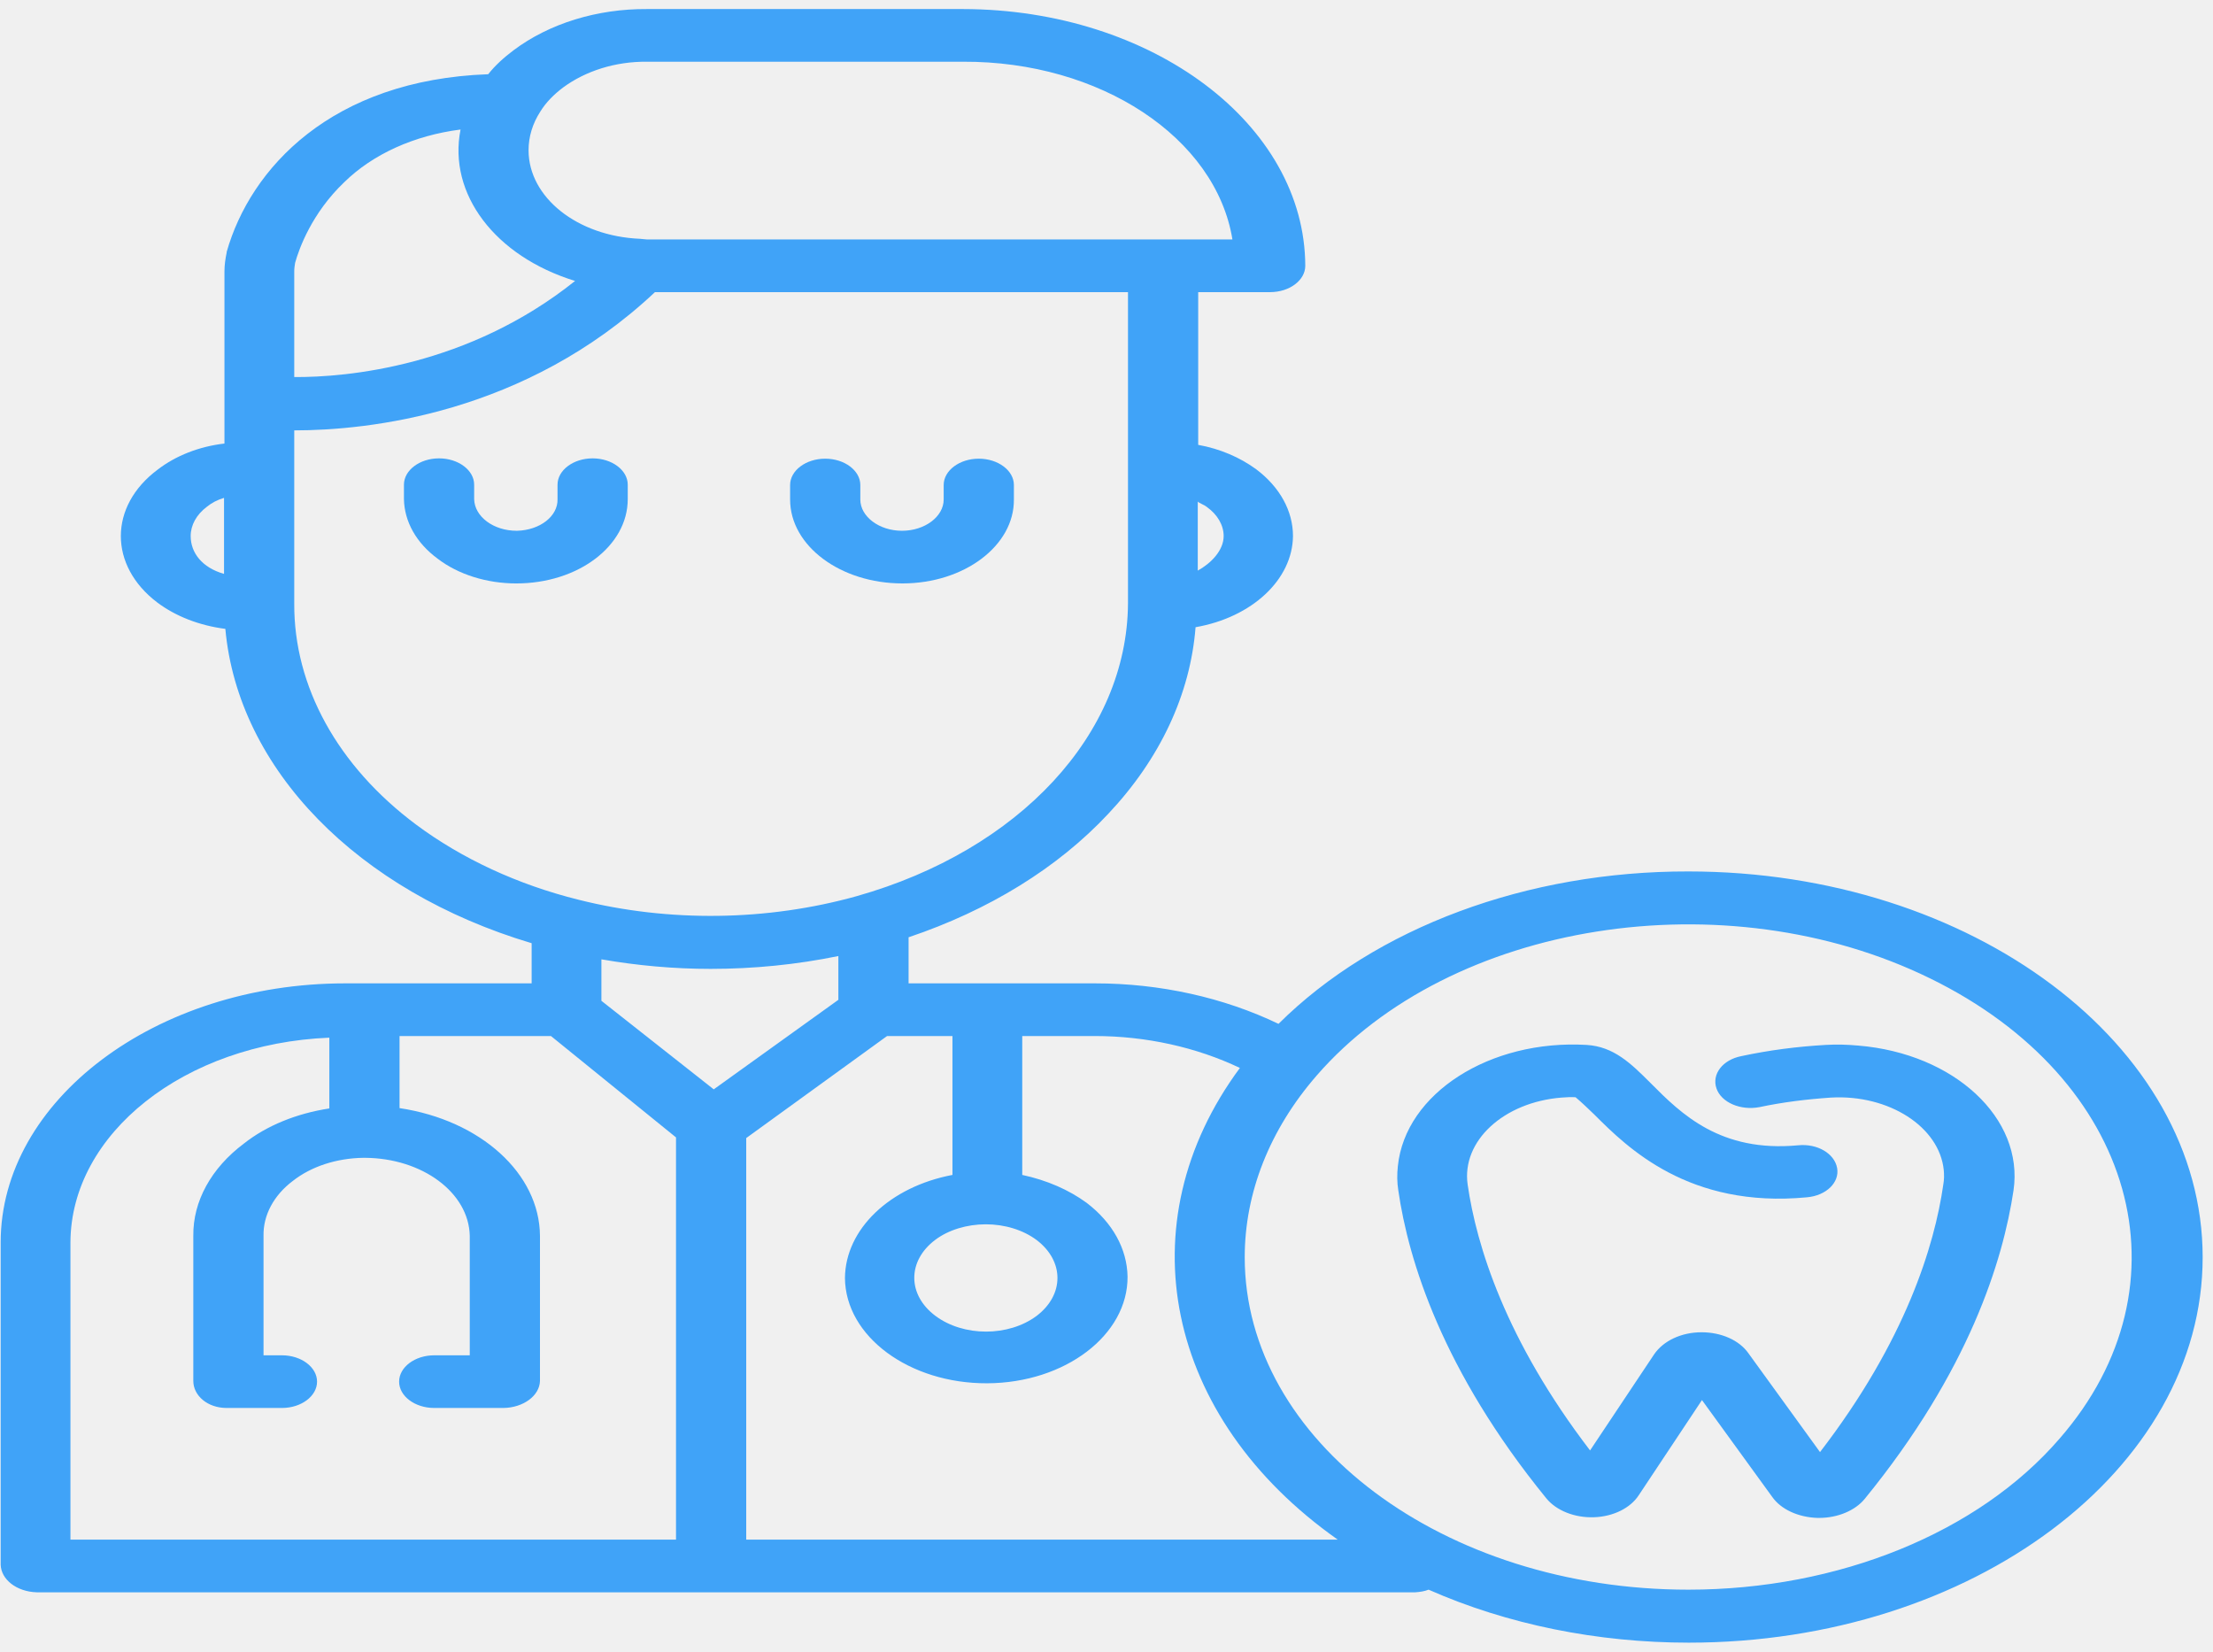
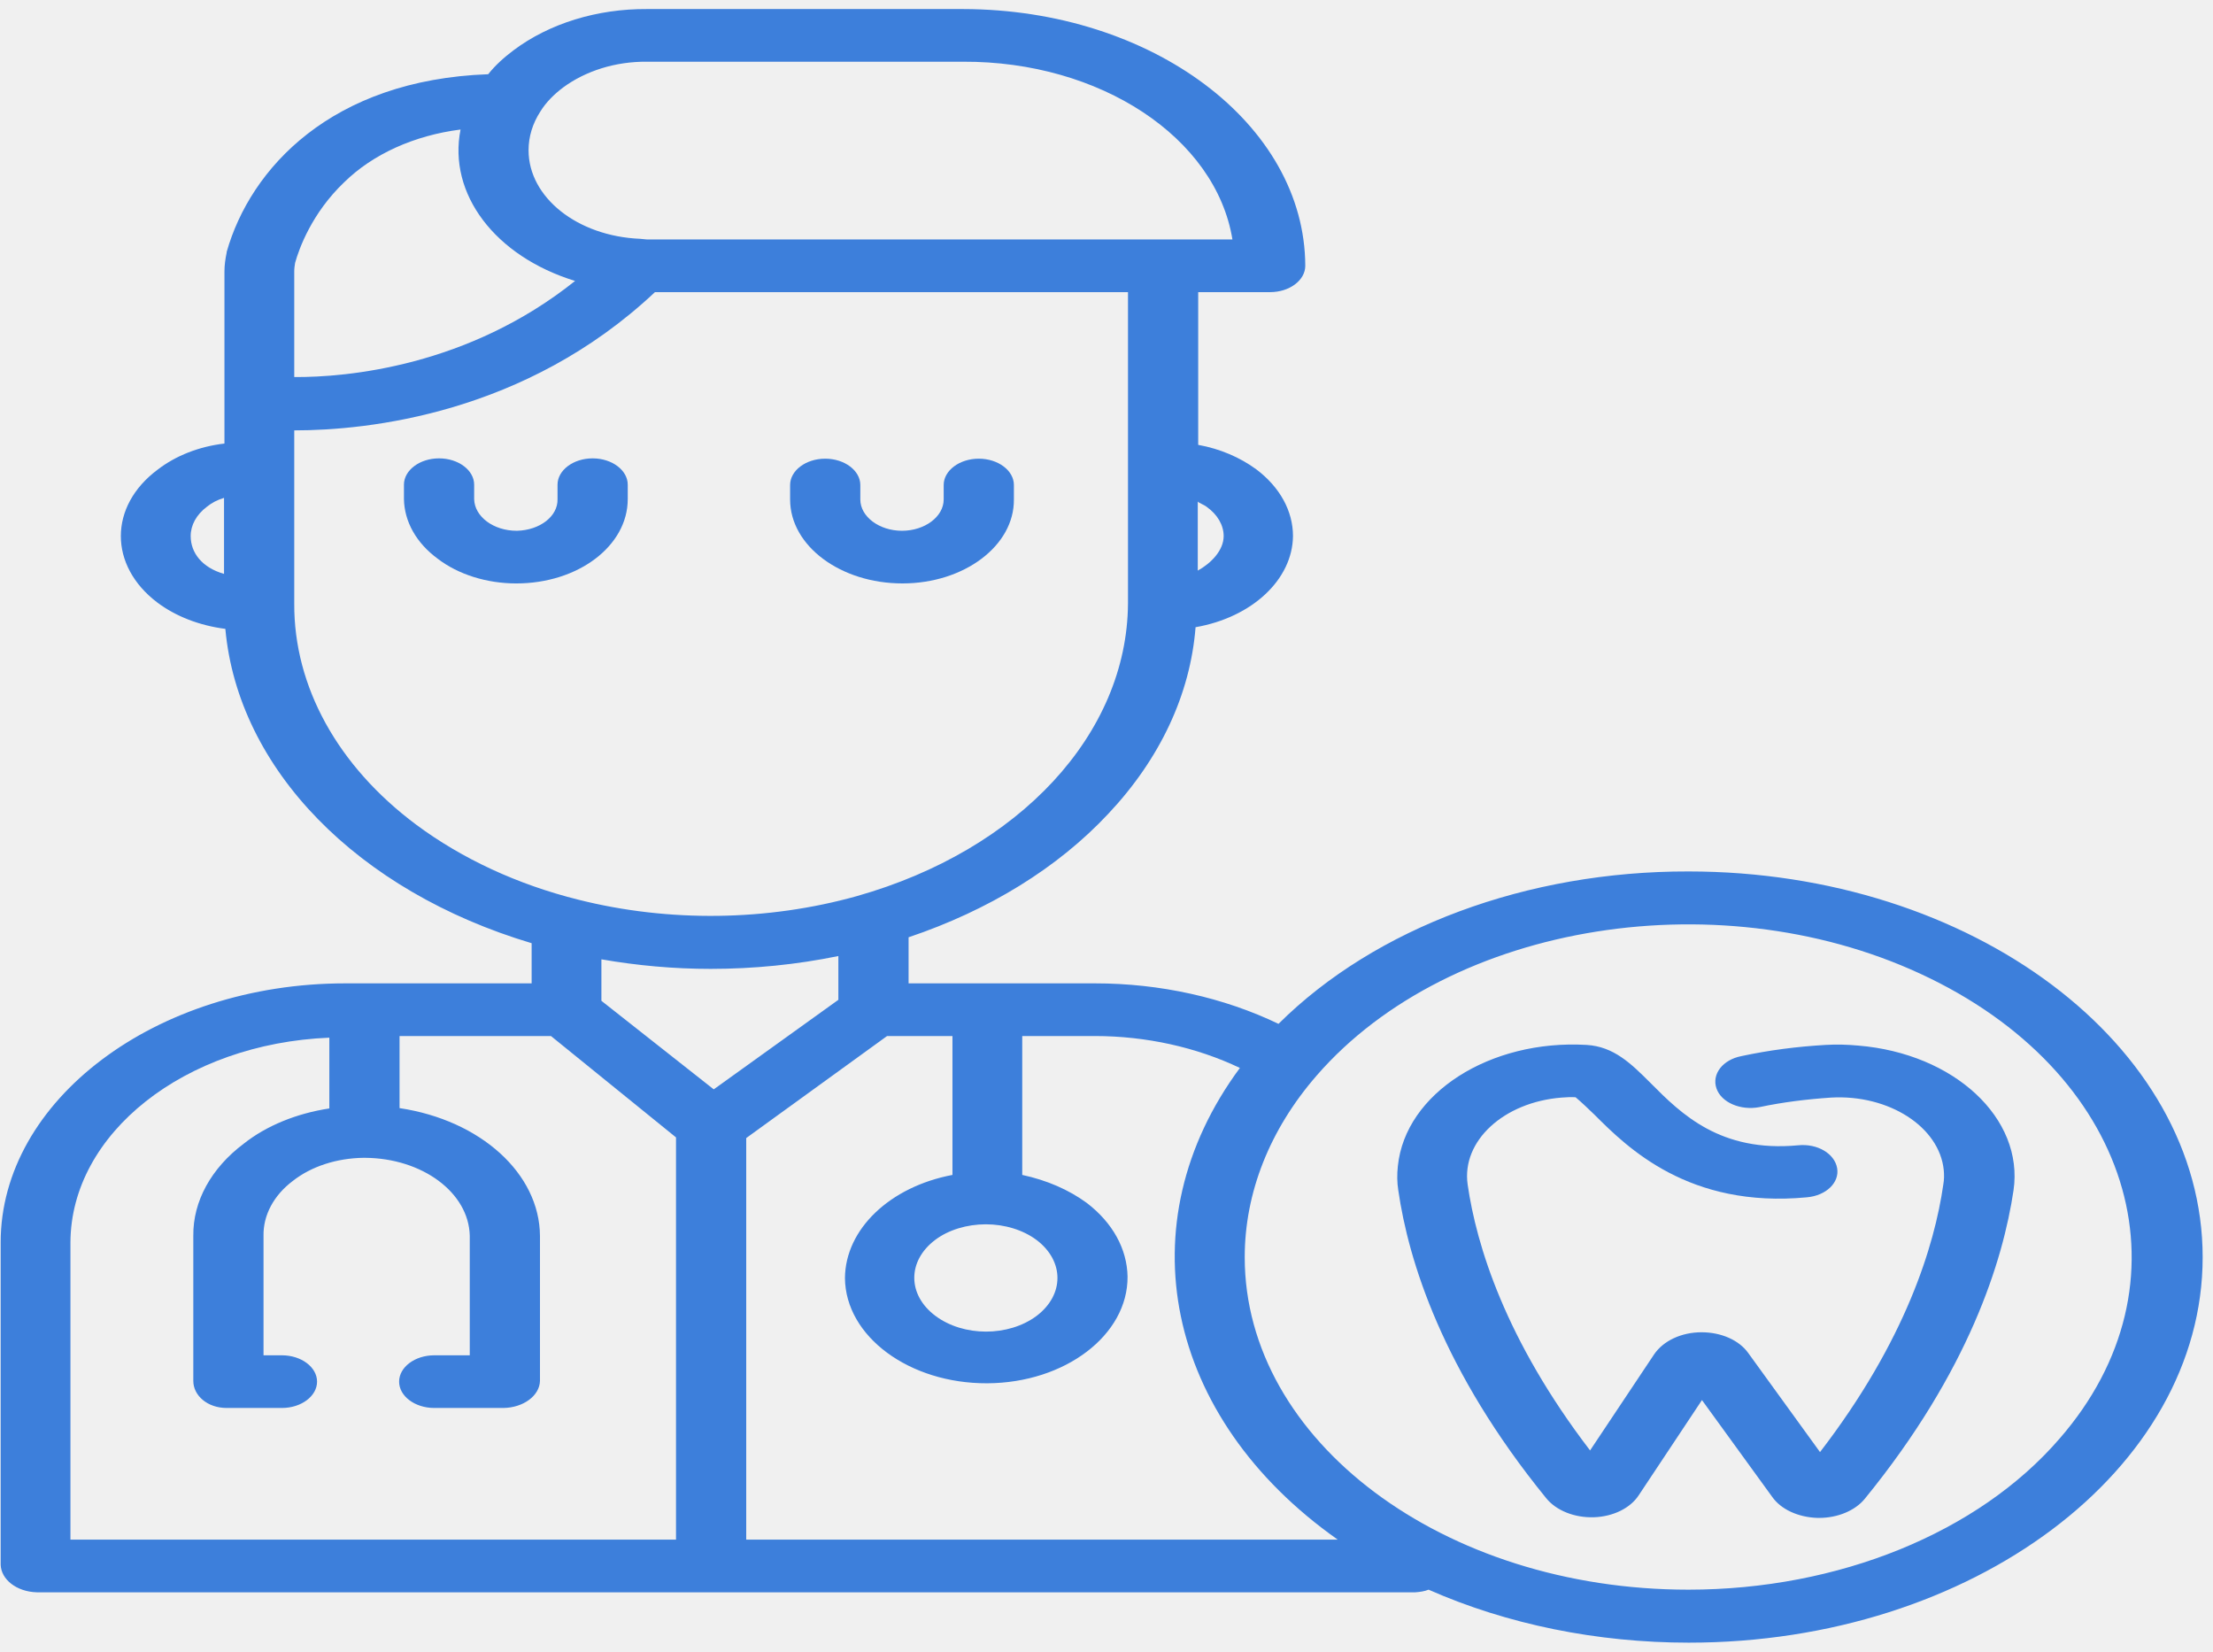
<svg xmlns="http://www.w3.org/2000/svg" width="201" height="150" viewBox="0 0 201 150" fill="none">
  <g clip-path="url(#clip0)">
-     <path d="M53.827 41.626C52.073 41.626 50.639 42.702 50.639 44.017V45.332C50.678 46.886 49.044 48.142 46.972 48.202H46.932C44.819 48.202 43.106 46.916 43.066 45.332V44.017C43.066 42.702 41.631 41.626 39.877 41.626C38.124 41.626 36.689 42.702 36.689 44.017V45.332C36.729 47.365 37.805 49.308 39.758 50.743C41.631 52.178 44.222 52.985 46.892 52.985C52.512 52.985 57.016 49.577 57.016 45.332V44.017C57.016 42.702 55.581 41.626 53.827 41.626Z" fill="#40A3F8" />
-     <path d="M88.901 41.655C87.147 41.655 85.712 42.731 85.712 44.047V45.362C85.712 46.916 83.999 48.202 81.926 48.202C79.853 48.202 78.14 46.916 78.14 45.362V44.047C78.14 42.731 76.705 41.655 74.951 41.655C73.197 41.655 71.763 42.731 71.763 44.047V45.362C71.763 49.577 76.346 52.984 81.966 52.984C87.585 52.984 92.129 49.547 92.089 45.362V44.047C92.089 42.731 90.654 41.655 88.901 41.655Z" fill="#40A3F8" />
-     <path d="M153.349 79.14C138.721 79.111 124.931 84.222 116.123 92.981C111.141 90.589 105.362 89.304 99.463 89.304H82.524V85.119C89.817 82.668 96.075 78.812 100.658 73.909C105.362 68.917 108.112 63.058 108.59 56.96C113.731 56.063 117.398 52.626 117.438 48.68C117.438 46.408 116.242 44.226 114.09 42.612C112.615 41.536 110.822 40.759 108.829 40.4V26.53H115.366C117.119 26.53 118.554 25.454 118.554 24.138C118.514 11.285 104.644 0.852 87.466 0.822H58.769C54.226 0.792 49.881 2.138 46.653 4.559C45.776 5.217 44.979 5.934 44.341 6.741C30.112 7.249 22.739 15.29 20.587 22.883C20.587 22.913 20.587 22.913 20.587 22.943C20.467 23.511 20.387 24.079 20.387 24.647V40.28C18.076 40.549 15.963 41.386 14.329 42.642C9.865 45.96 9.865 51.37 14.289 54.718C15.963 55.974 18.116 56.811 20.467 57.11C21.623 69.844 32.464 80.934 48.287 85.657V89.304H31.348C14.13 89.304 0.061 99.945 0.061 112.829V142.094C0.1 143.439 1.495 144.545 3.329 144.605H128.558C128.957 144.575 129.395 144.515 129.754 144.366C136.928 147.534 145.098 149.178 153.389 149.178C179.136 149.178 200.061 133.455 200.061 114.174C200.061 94.894 179.096 79.14 153.349 79.14ZM20.348 52.118C18.355 51.55 17.319 50.205 17.319 48.68C17.319 47.694 17.837 46.737 18.793 46.02C19.232 45.661 19.75 45.392 20.348 45.213V52.118ZM109.626 46.05C110.583 46.737 111.141 47.694 111.141 48.68C111.141 49.995 109.985 51.161 108.789 51.819V45.541C108.829 45.661 109.387 45.84 109.626 46.05ZM49.084 10.119C49.602 9.282 50.32 8.564 51.157 7.937C53.189 6.442 55.9 5.575 58.769 5.605H87.466C99.901 5.545 110.423 12.48 111.938 21.747H58.769C58.65 21.747 58.57 21.717 58.45 21.717C58.331 21.717 58.251 21.687 58.132 21.687C52.432 21.448 48.008 17.921 48.008 13.646C48.008 12.421 48.367 11.225 49.084 10.119ZM26.725 24.647C26.725 24.378 26.765 24.108 26.804 23.869C27.163 22.584 28.319 19.356 31.268 16.546C33.859 14.005 37.605 12.301 41.83 11.763C40.674 17.592 44.939 23.271 52.233 25.514C42.508 33.285 31.507 34.272 26.725 34.242V24.647ZM37.805 74.896C30.67 69.575 26.685 62.341 26.725 54.808V39.085C33.42 39.085 47.729 37.59 59.487 26.53H102.452V54.808C102.372 66.645 92.607 77.197 77.821 81.382C69.69 83.654 60.762 83.774 52.552 81.711C47.012 80.336 41.95 77.975 37.805 74.896ZM61.4 139.822H6.398V112.829C6.438 102.935 16.761 94.774 29.913 94.236V100.663C26.964 101.111 24.214 102.217 22.141 103.861C19.192 106.073 17.518 109.093 17.558 112.231V125.414C17.558 126.729 18.833 127.865 20.587 127.865H25.609C27.362 127.865 28.797 126.789 28.797 125.474C28.797 124.158 27.362 123.082 25.609 123.082H23.935V112.231C23.895 110.378 24.851 108.555 26.605 107.239C28.279 105.924 30.591 105.177 33.022 105.147H33.142C38.363 105.177 42.587 108.315 42.667 112.231V123.082H39.439C37.685 123.082 36.25 124.158 36.25 125.474C36.25 126.789 37.685 127.865 39.439 127.865H45.736C47.53 127.835 49.004 126.759 49.044 125.414V112.231C49.004 106.582 43.664 101.739 36.29 100.633V94.087H50.041L61.4 103.293V139.822ZM54.624 90.888V87.122C57.892 87.69 61.2 87.989 64.549 87.989C68.454 87.989 72.36 87.6 76.147 86.823V90.798L64.827 98.929L54.624 90.888ZM67.777 139.822V103.353L80.571 94.087H86.509V106.701C80.81 107.777 76.784 111.633 76.745 116.058C76.784 121.378 82.603 125.653 89.658 125.623C96.752 125.593 102.452 121.229 102.412 115.938C102.372 113.427 101.057 111.036 98.706 109.242C97.071 108.046 95.079 107.179 92.847 106.701V94.087H99.423C104.086 94.087 108.67 95.103 112.615 96.986C102.173 111.095 105.8 128.762 121.503 139.822H67.777ZM89.538 111.185C91.252 111.185 92.926 111.693 94.162 112.62C96.673 114.533 96.673 117.582 94.162 119.495C91.611 121.408 87.506 121.408 84.955 119.495C82.404 117.582 82.404 114.503 84.955 112.59C86.151 111.693 87.825 111.185 89.538 111.185ZM153.349 144.366C131.109 144.366 113.054 130.854 113.054 114.174C113.054 108.315 115.326 102.576 119.59 97.674C131.747 83.684 156.697 79.738 175.31 88.855C193.963 97.973 199.224 116.685 187.067 130.645C179.694 139.194 166.98 144.366 153.349 144.366Z" fill="#40A3F8" />
-     <path d="M168.773 94.954C167.777 94.864 166.82 94.834 165.824 94.894C163.233 95.043 160.682 95.372 158.171 95.91C156.458 96.239 155.461 97.554 155.9 98.84C156.338 100.125 158.092 100.872 159.806 100.543C161.918 100.095 164.11 99.826 166.302 99.677C171.563 99.378 176.147 102.337 176.545 106.253C176.585 106.701 176.585 107.12 176.505 107.568C175.708 113.128 173.078 121.767 165.306 131.871L158.809 122.903C157.972 121.707 156.338 120.99 154.545 120.99C152.711 120.99 151.077 121.767 150.24 122.993L144.421 131.721C136.729 121.677 134.098 113.098 133.301 107.568C132.743 103.622 136.569 100.095 141.83 99.677C142.269 99.647 142.667 99.617 143.106 99.647C143.704 100.155 144.262 100.693 144.82 101.231C147.809 104.22 153.389 109.75 164.11 108.734C165.864 108.584 167.099 107.389 166.86 106.073C166.621 104.758 165.067 103.832 163.313 104.011C156.258 104.669 152.711 101.171 149.921 98.361C148.128 96.568 146.573 95.043 144.102 94.894C135.334 94.385 127.641 99.288 126.964 105.894C126.884 106.641 126.884 107.359 127.004 108.106C127.92 114.443 130.989 124.457 140.435 136.056C141.352 137.191 143.026 137.849 144.78 137.789C146.533 137.729 148.088 136.952 148.845 135.786L154.584 127.148L160.961 135.936C161.759 137.072 163.313 137.789 165.067 137.849C165.106 137.849 165.146 137.849 165.226 137.849C166.9 137.849 168.494 137.191 169.371 136.115C178.857 124.487 181.926 114.473 182.882 108.106C183.839 101.56 177.502 95.671 168.773 94.954Z" fill="#40A3F8" />
+     <path d="M53.827 41.626C52.073 41.626 50.639 42.702 50.639 44.017V45.332C50.678 46.886 49.044 48.142 46.972 48.202H46.932C44.819 48.202 43.106 46.916 43.066 45.332V44.017C43.066 42.702 41.631 41.626 39.877 41.626C38.124 41.626 36.689 42.702 36.689 44.017V45.332C36.729 47.365 37.805 49.308 39.758 50.743C41.631 52.178 44.222 52.985 46.892 52.985C52.512 52.985 57.016 49.577 57.016 45.332V44.017C57.016 42.702 55.581 41.626 53.827 41.626Z" fill="#3D7FDB" />
+     <path d="M88.901 41.655C87.147 41.655 85.712 42.731 85.712 44.047V45.362C85.712 46.916 83.999 48.202 81.926 48.202C79.853 48.202 78.14 46.916 78.14 45.362V44.047C78.14 42.731 76.705 41.655 74.951 41.655C73.197 41.655 71.763 42.731 71.763 44.047V45.362C71.763 49.577 76.346 52.984 81.966 52.984C87.585 52.984 92.129 49.547 92.089 45.362V44.047C92.089 42.731 90.654 41.655 88.901 41.655Z" fill="#3D7FDB" />
+     <path d="M153.349 79.14C138.721 79.111 124.931 84.222 116.123 92.981C111.141 90.589 105.362 89.304 99.463 89.304H82.524V85.119C89.817 82.668 96.075 78.812 100.658 73.909C105.362 68.917 108.112 63.058 108.59 56.96C113.731 56.063 117.398 52.626 117.438 48.68C117.438 46.408 116.242 44.226 114.09 42.612C112.615 41.536 110.822 40.759 108.829 40.4V26.53H115.366C117.119 26.53 118.554 25.454 118.554 24.138C118.514 11.285 104.644 0.852 87.466 0.822H58.769C54.226 0.792 49.881 2.138 46.653 4.559C45.776 5.217 44.979 5.934 44.341 6.741C30.112 7.249 22.739 15.29 20.587 22.883C20.587 22.913 20.587 22.913 20.587 22.943C20.467 23.511 20.387 24.079 20.387 24.647V40.28C18.076 40.549 15.963 41.386 14.329 42.642C9.865 45.96 9.865 51.37 14.289 54.718C15.963 55.974 18.116 56.811 20.467 57.11C21.623 69.844 32.464 80.934 48.287 85.657V89.304H31.348C14.13 89.304 0.061 99.945 0.061 112.829V142.094C0.1 143.439 1.495 144.545 3.329 144.605H128.558C128.957 144.575 129.395 144.515 129.754 144.366C136.928 147.534 145.098 149.178 153.389 149.178C179.136 149.178 200.061 133.455 200.061 114.174C200.061 94.894 179.096 79.14 153.349 79.14ZM20.348 52.118C18.355 51.55 17.319 50.205 17.319 48.68C17.319 47.694 17.837 46.737 18.793 46.02C19.232 45.661 19.75 45.392 20.348 45.213V52.118ZM109.626 46.05C110.583 46.737 111.141 47.694 111.141 48.68C111.141 49.995 109.985 51.161 108.789 51.819V45.541C108.829 45.661 109.387 45.84 109.626 46.05ZM49.084 10.119C49.602 9.282 50.32 8.564 51.157 7.937C53.189 6.442 55.9 5.575 58.769 5.605H87.466C99.901 5.545 110.423 12.48 111.938 21.747H58.769C58.65 21.747 58.57 21.717 58.45 21.717C58.331 21.717 58.251 21.687 58.132 21.687C52.432 21.448 48.008 17.921 48.008 13.646C48.008 12.421 48.367 11.225 49.084 10.119ZM26.725 24.647C26.725 24.378 26.765 24.108 26.804 23.869C27.163 22.584 28.319 19.356 31.268 16.546C33.859 14.005 37.605 12.301 41.83 11.763C40.674 17.592 44.939 23.271 52.233 25.514C42.508 33.285 31.507 34.272 26.725 34.242V24.647ZM37.805 74.896C30.67 69.575 26.685 62.341 26.725 54.808V39.085C33.42 39.085 47.729 37.59 59.487 26.53H102.452V54.808C102.372 66.645 92.607 77.197 77.821 81.382C69.69 83.654 60.762 83.774 52.552 81.711C47.012 80.336 41.95 77.975 37.805 74.896ZM61.4 139.822H6.398V112.829C6.438 102.935 16.761 94.774 29.913 94.236V100.663C26.964 101.111 24.214 102.217 22.141 103.861C19.192 106.073 17.518 109.093 17.558 112.231V125.414C17.558 126.729 18.833 127.865 20.587 127.865H25.609C27.362 127.865 28.797 126.789 28.797 125.474C28.797 124.158 27.362 123.082 25.609 123.082H23.935V112.231C23.895 110.378 24.851 108.555 26.605 107.239C28.279 105.924 30.591 105.177 33.022 105.147H33.142C38.363 105.177 42.587 108.315 42.667 112.231V123.082H39.439C37.685 123.082 36.25 124.158 36.25 125.474C36.25 126.789 37.685 127.865 39.439 127.865H45.736C47.53 127.835 49.004 126.759 49.044 125.414V112.231C49.004 106.582 43.664 101.739 36.29 100.633V94.087H50.041L61.4 103.293V139.822ZM54.624 90.888V87.122C57.892 87.69 61.2 87.989 64.549 87.989C68.454 87.989 72.36 87.6 76.147 86.823V90.798L64.827 98.929L54.624 90.888ZM67.777 139.822V103.353L80.571 94.087H86.509V106.701C80.81 107.777 76.784 111.633 76.745 116.058C76.784 121.378 82.603 125.653 89.658 125.623C96.752 125.593 102.452 121.229 102.412 115.938C102.372 113.427 101.057 111.036 98.706 109.242C97.071 108.046 95.079 107.179 92.847 106.701V94.087H99.423C104.086 94.087 108.67 95.103 112.615 96.986C102.173 111.095 105.8 128.762 121.503 139.822H67.777ZM89.538 111.185C91.252 111.185 92.926 111.693 94.162 112.62C96.673 114.533 96.673 117.582 94.162 119.495C91.611 121.408 87.506 121.408 84.955 119.495C82.404 117.582 82.404 114.503 84.955 112.59C86.151 111.693 87.825 111.185 89.538 111.185ZM153.349 144.366C131.109 144.366 113.054 130.854 113.054 114.174C113.054 108.315 115.326 102.576 119.59 97.674C131.747 83.684 156.697 79.738 175.31 88.855C193.963 97.973 199.224 116.685 187.067 130.645C179.694 139.194 166.98 144.366 153.349 144.366Z" fill="#3D7FDB" />
+     <path d="M168.773 94.954C167.777 94.864 166.82 94.834 165.824 94.894C163.233 95.043 160.682 95.372 158.171 95.91C156.458 96.239 155.461 97.554 155.9 98.84C156.338 100.125 158.092 100.872 159.806 100.543C161.918 100.095 164.11 99.826 166.302 99.677C171.563 99.378 176.147 102.337 176.545 106.253C176.585 106.701 176.585 107.12 176.505 107.568C175.708 113.128 173.078 121.767 165.306 131.871L158.809 122.903C157.972 121.707 156.338 120.99 154.545 120.99C152.711 120.99 151.077 121.767 150.24 122.993L144.421 131.721C136.729 121.677 134.098 113.098 133.301 107.568C132.743 103.622 136.569 100.095 141.83 99.677C142.269 99.647 142.667 99.617 143.106 99.647C143.704 100.155 144.262 100.693 144.82 101.231C147.809 104.22 153.389 109.75 164.11 108.734C165.864 108.584 167.099 107.389 166.86 106.073C166.621 104.758 165.067 103.832 163.313 104.011C156.258 104.669 152.711 101.171 149.921 98.361C148.128 96.568 146.573 95.043 144.102 94.894C135.334 94.385 127.641 99.288 126.964 105.894C126.884 106.641 126.884 107.359 127.004 108.106C127.92 114.443 130.989 124.457 140.435 136.056C141.352 137.191 143.026 137.849 144.78 137.789C146.533 137.729 148.088 136.952 148.845 135.786L154.584 127.148L160.961 135.936C161.759 137.072 163.313 137.789 165.067 137.849C165.106 137.849 165.146 137.849 165.226 137.849C166.9 137.849 168.494 137.191 169.371 136.115C178.857 124.487 181.926 114.473 182.882 108.106C183.839 101.56 177.502 95.671 168.773 94.954Z" fill="#3D7FDB" />
  </g>
  <defs>
    <clipPath id="clip0">
      <rect width="200" height="150" fill="white" transform="translate(0.0606079)" />
    </clipPath>
  </defs>
</svg>
